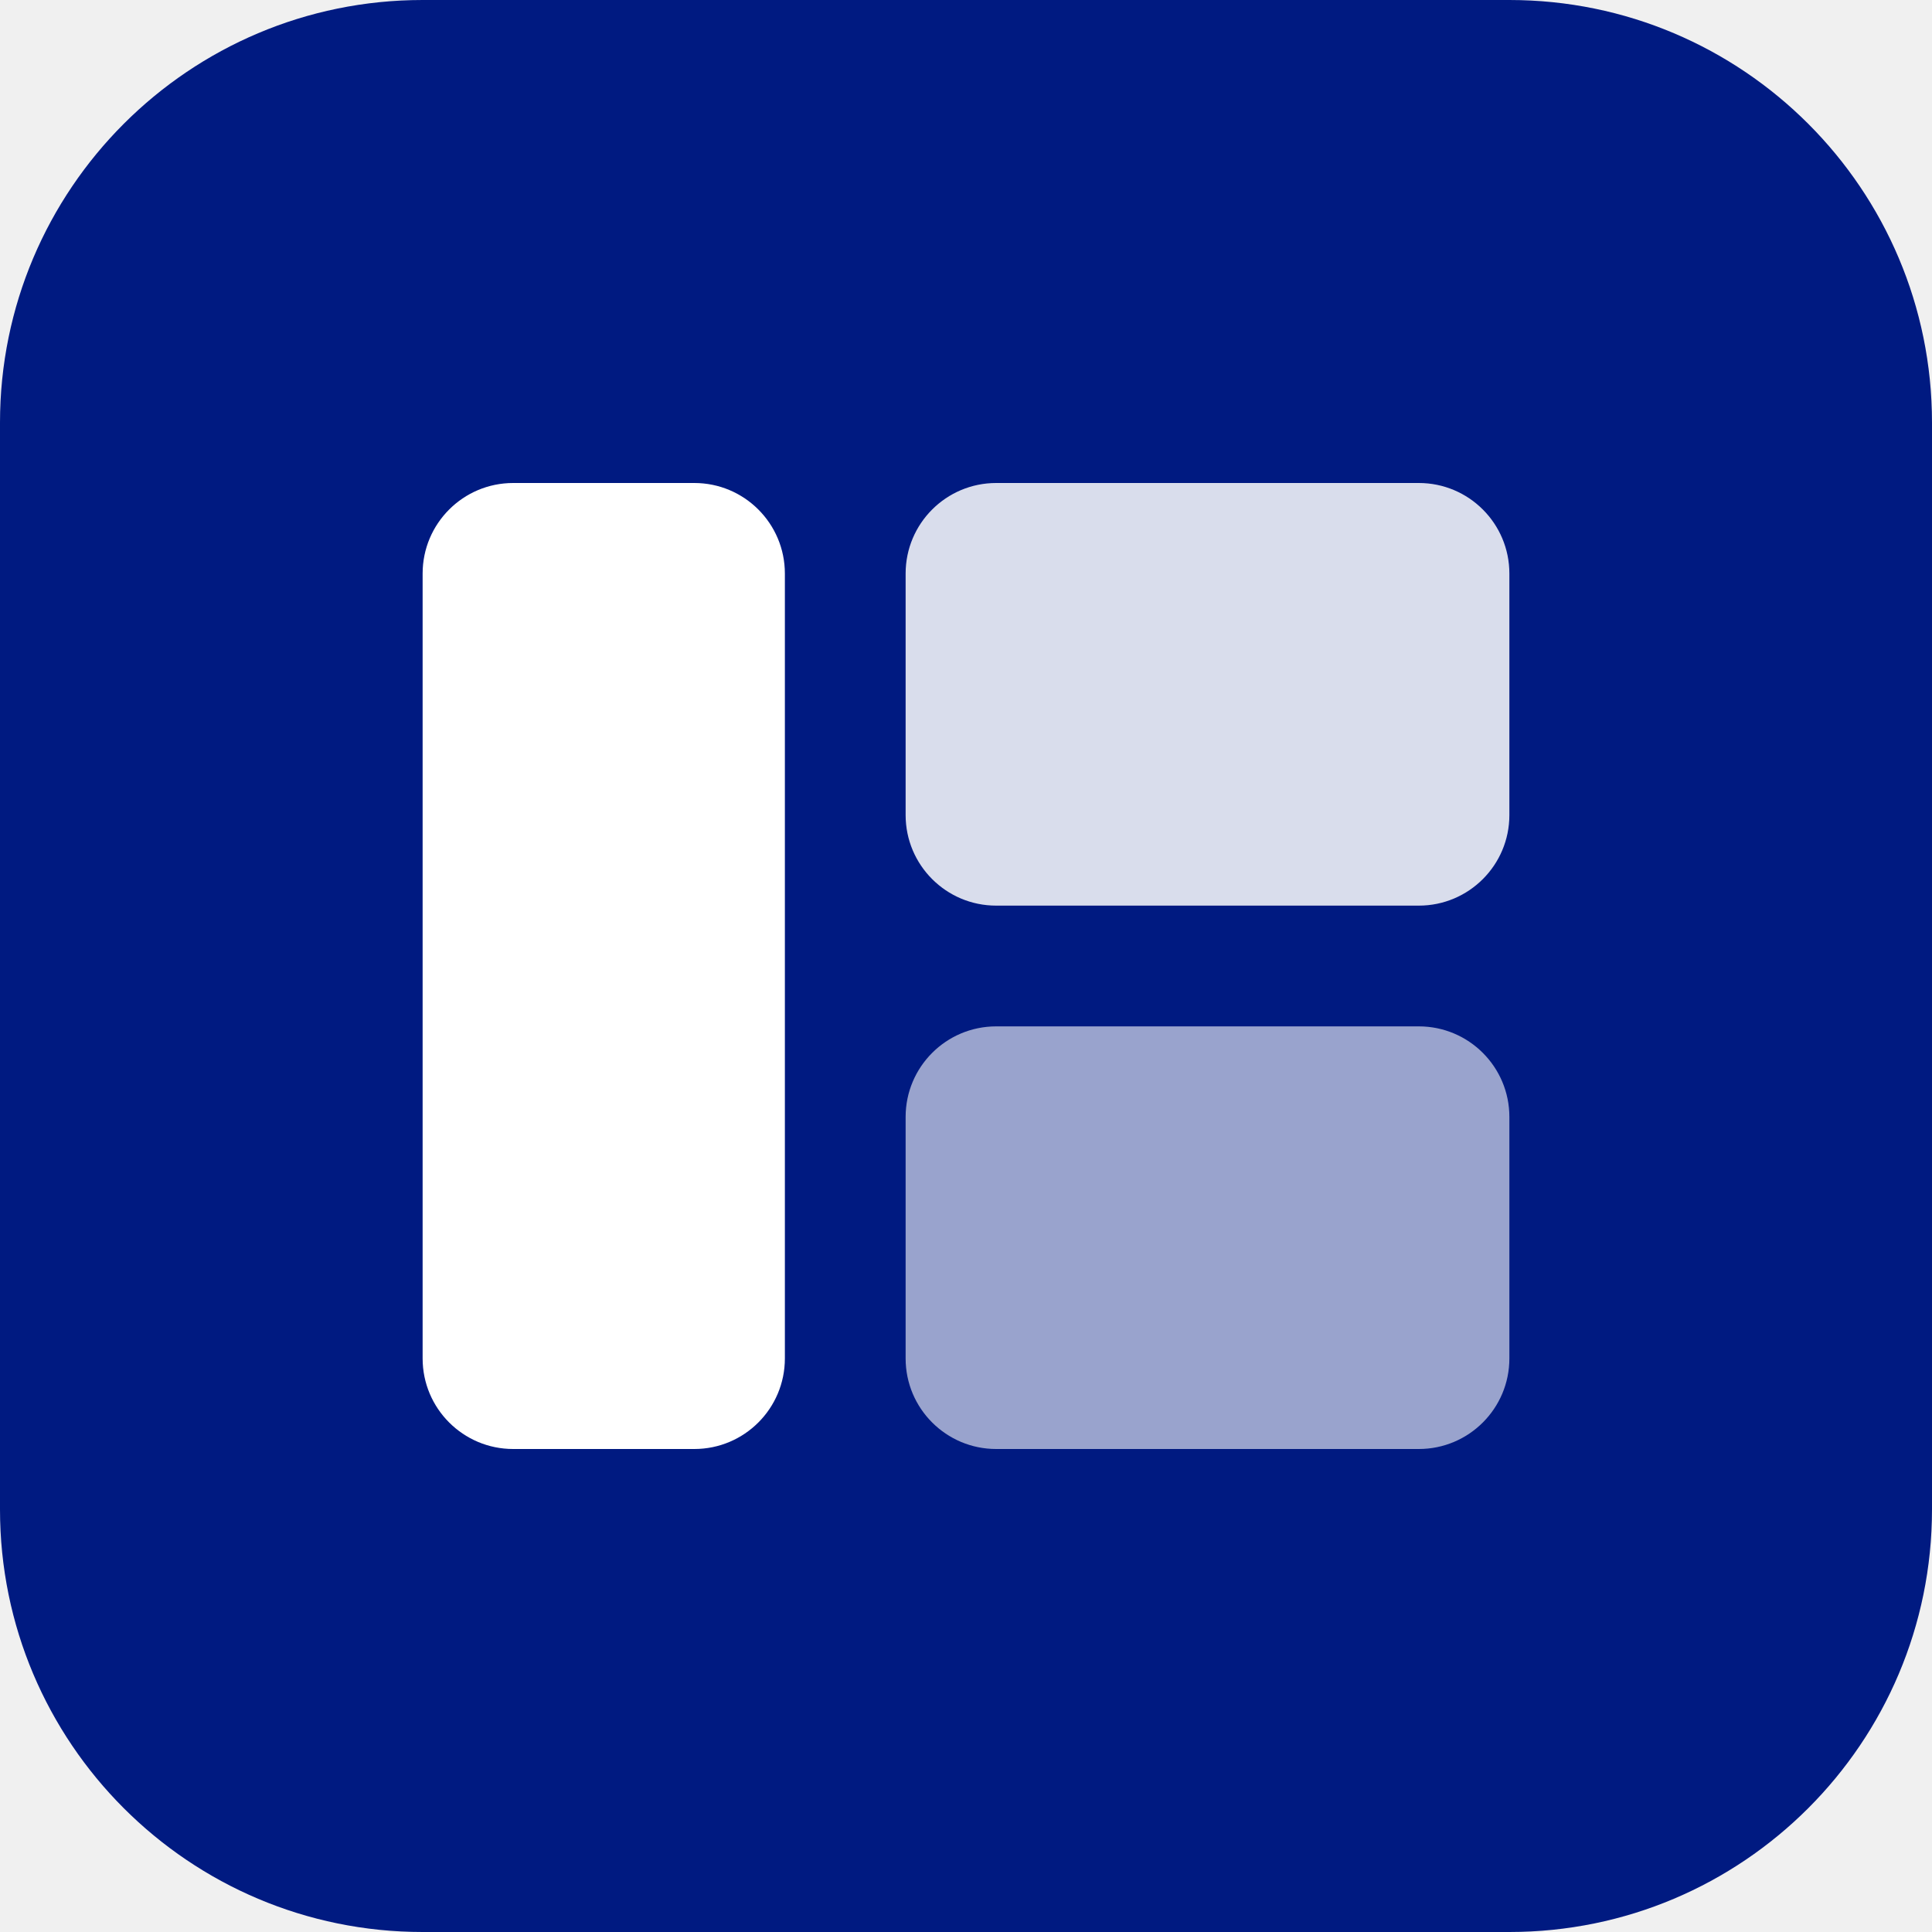
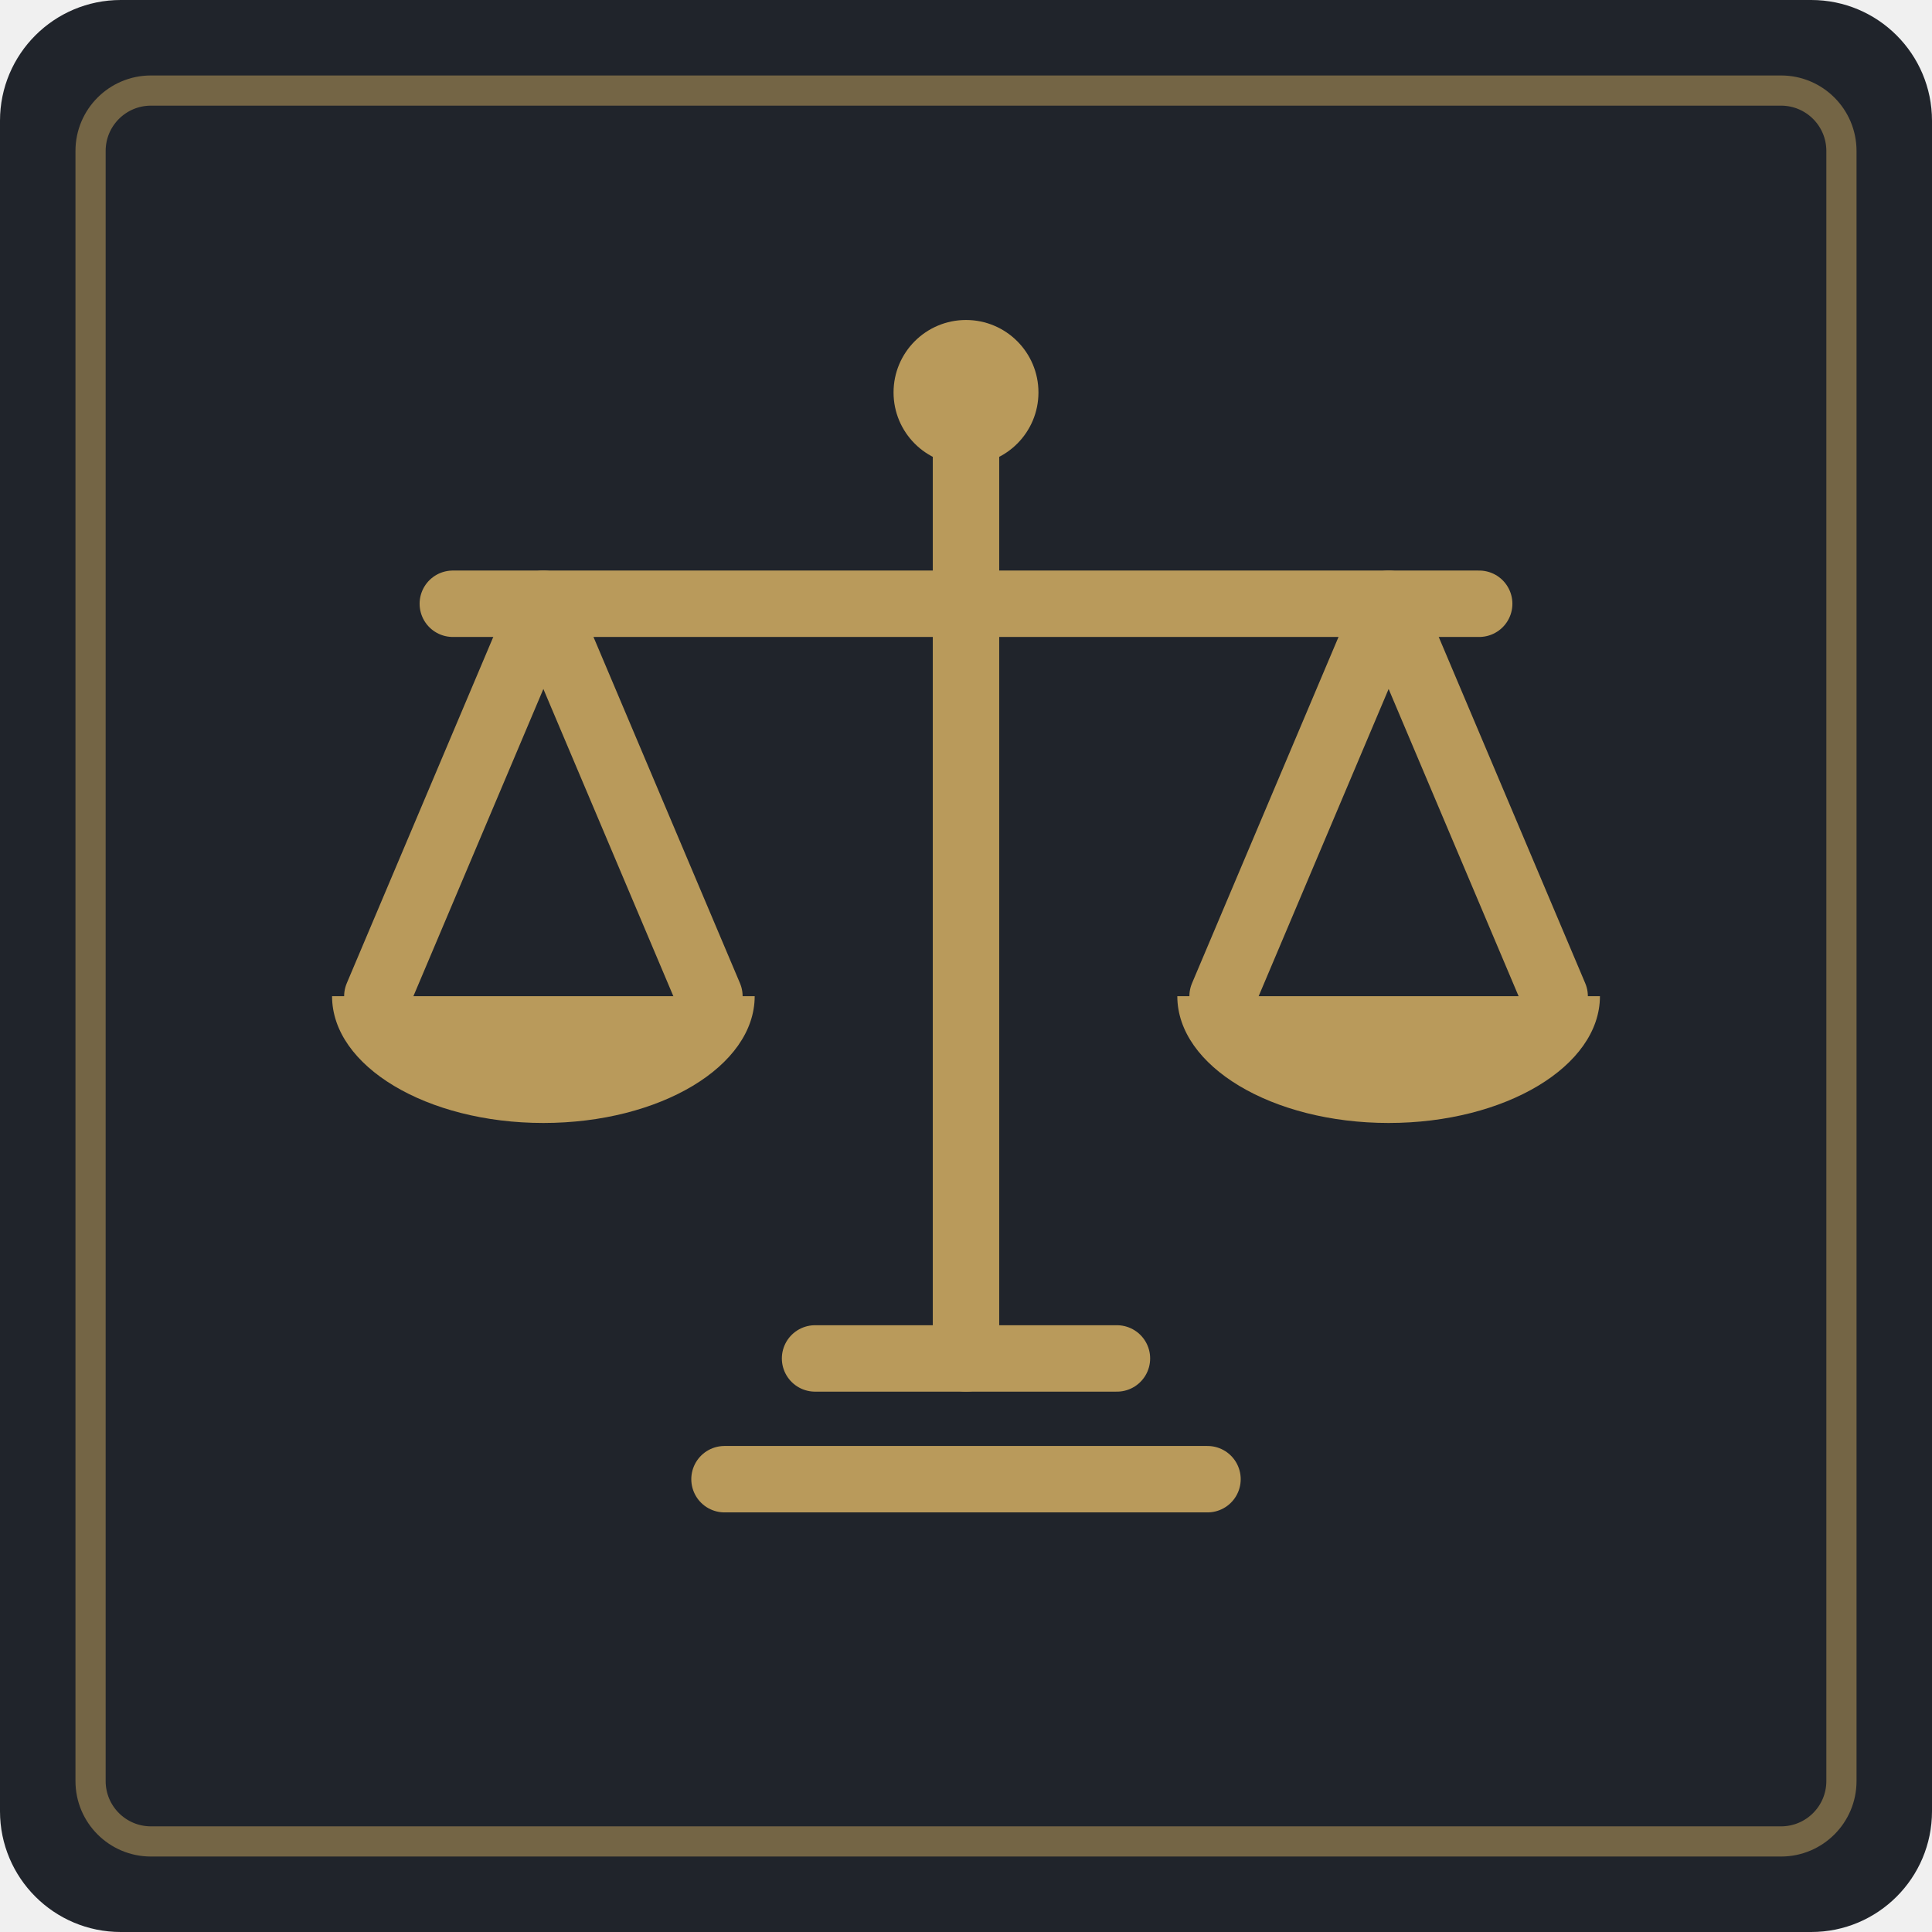
- <svg xmlns="http://www.w3.org/2000/svg" viewBox="0 0 32 32">
-   <rect width="32" height="32" rx="7" fill="#001A81" />
-   <rect x="7" y="8" width="6" height="16" rx="1.5" fill="#fff" />
-   <rect x="15" y="8" width="10" height="7" rx="1.5" fill="#fff" opacity=".85" />
-   <rect x="15" y="17" width="10" height="7" rx="1.5" fill="#fff" opacity=".6" />
+ <svg xmlns="http://www.w3.org/2000/svg" viewBox="0 0 64 64" role="img" aria-label="LEX NOVA">
+   <rect width="64" height="64" rx="4" fill="#20242B" />
+   <rect x="3" y="3" width="58" height="58" rx="2" fill="none" stroke="#B99A5B" stroke-width="1" opacity=".55" />
+   <g fill="none" stroke="#B99A5B" stroke-width="2.2" stroke-linecap="round" stroke-linejoin="round">
+     <path d="M32 14v31" />
+     <path d="M24 49h16" />
+     <path d="M27 45h10" />
+     <path d="M15 20h34" />
+     <path d="M18 20l-5.5 13M18 20l5.5 13" />
+     <path d="M46 20l-5.5 13M46 20l5.5 13" />
+   </g>
+   <circle cx="32" cy="13" r="2.4" fill="#B99A5B" />
+   <path d="M11 33h14a7 4.2 0 0 1-14 0z" fill="#B99A5B" />
+   <path d="M39 33h14a7 4.2 0 0 1-14 0z" fill="#B99A5B" />
</svg>
